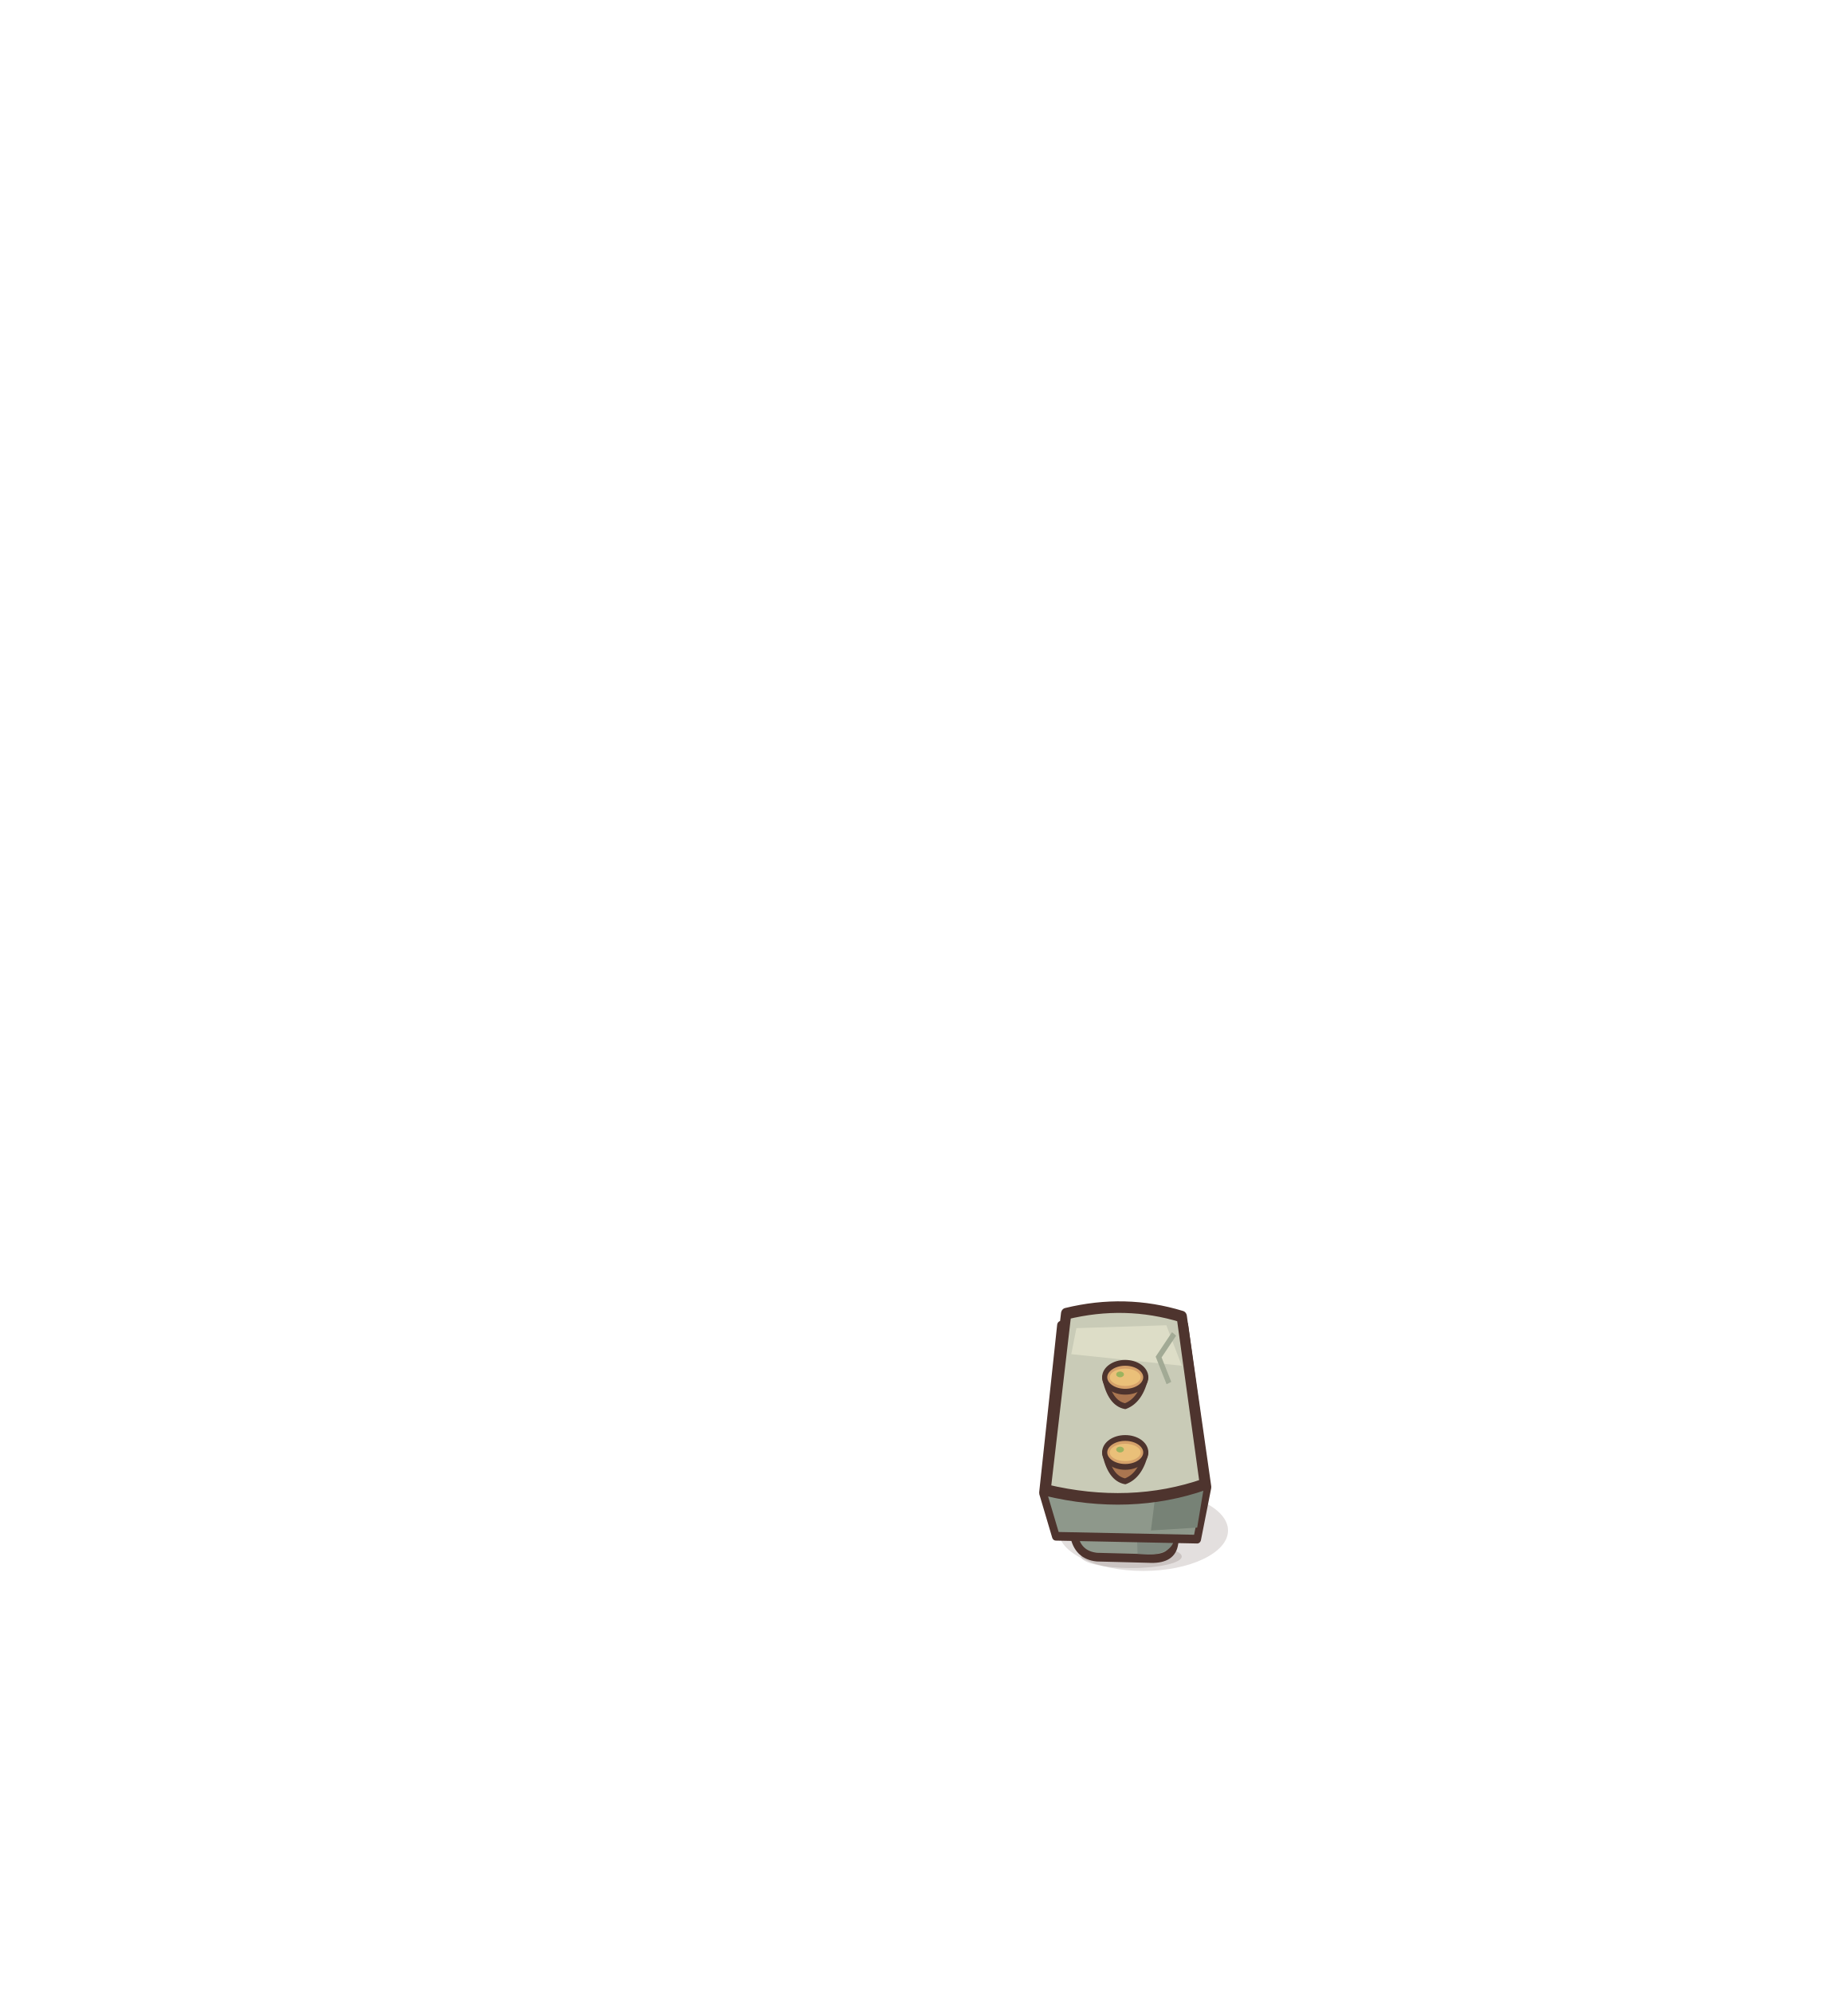
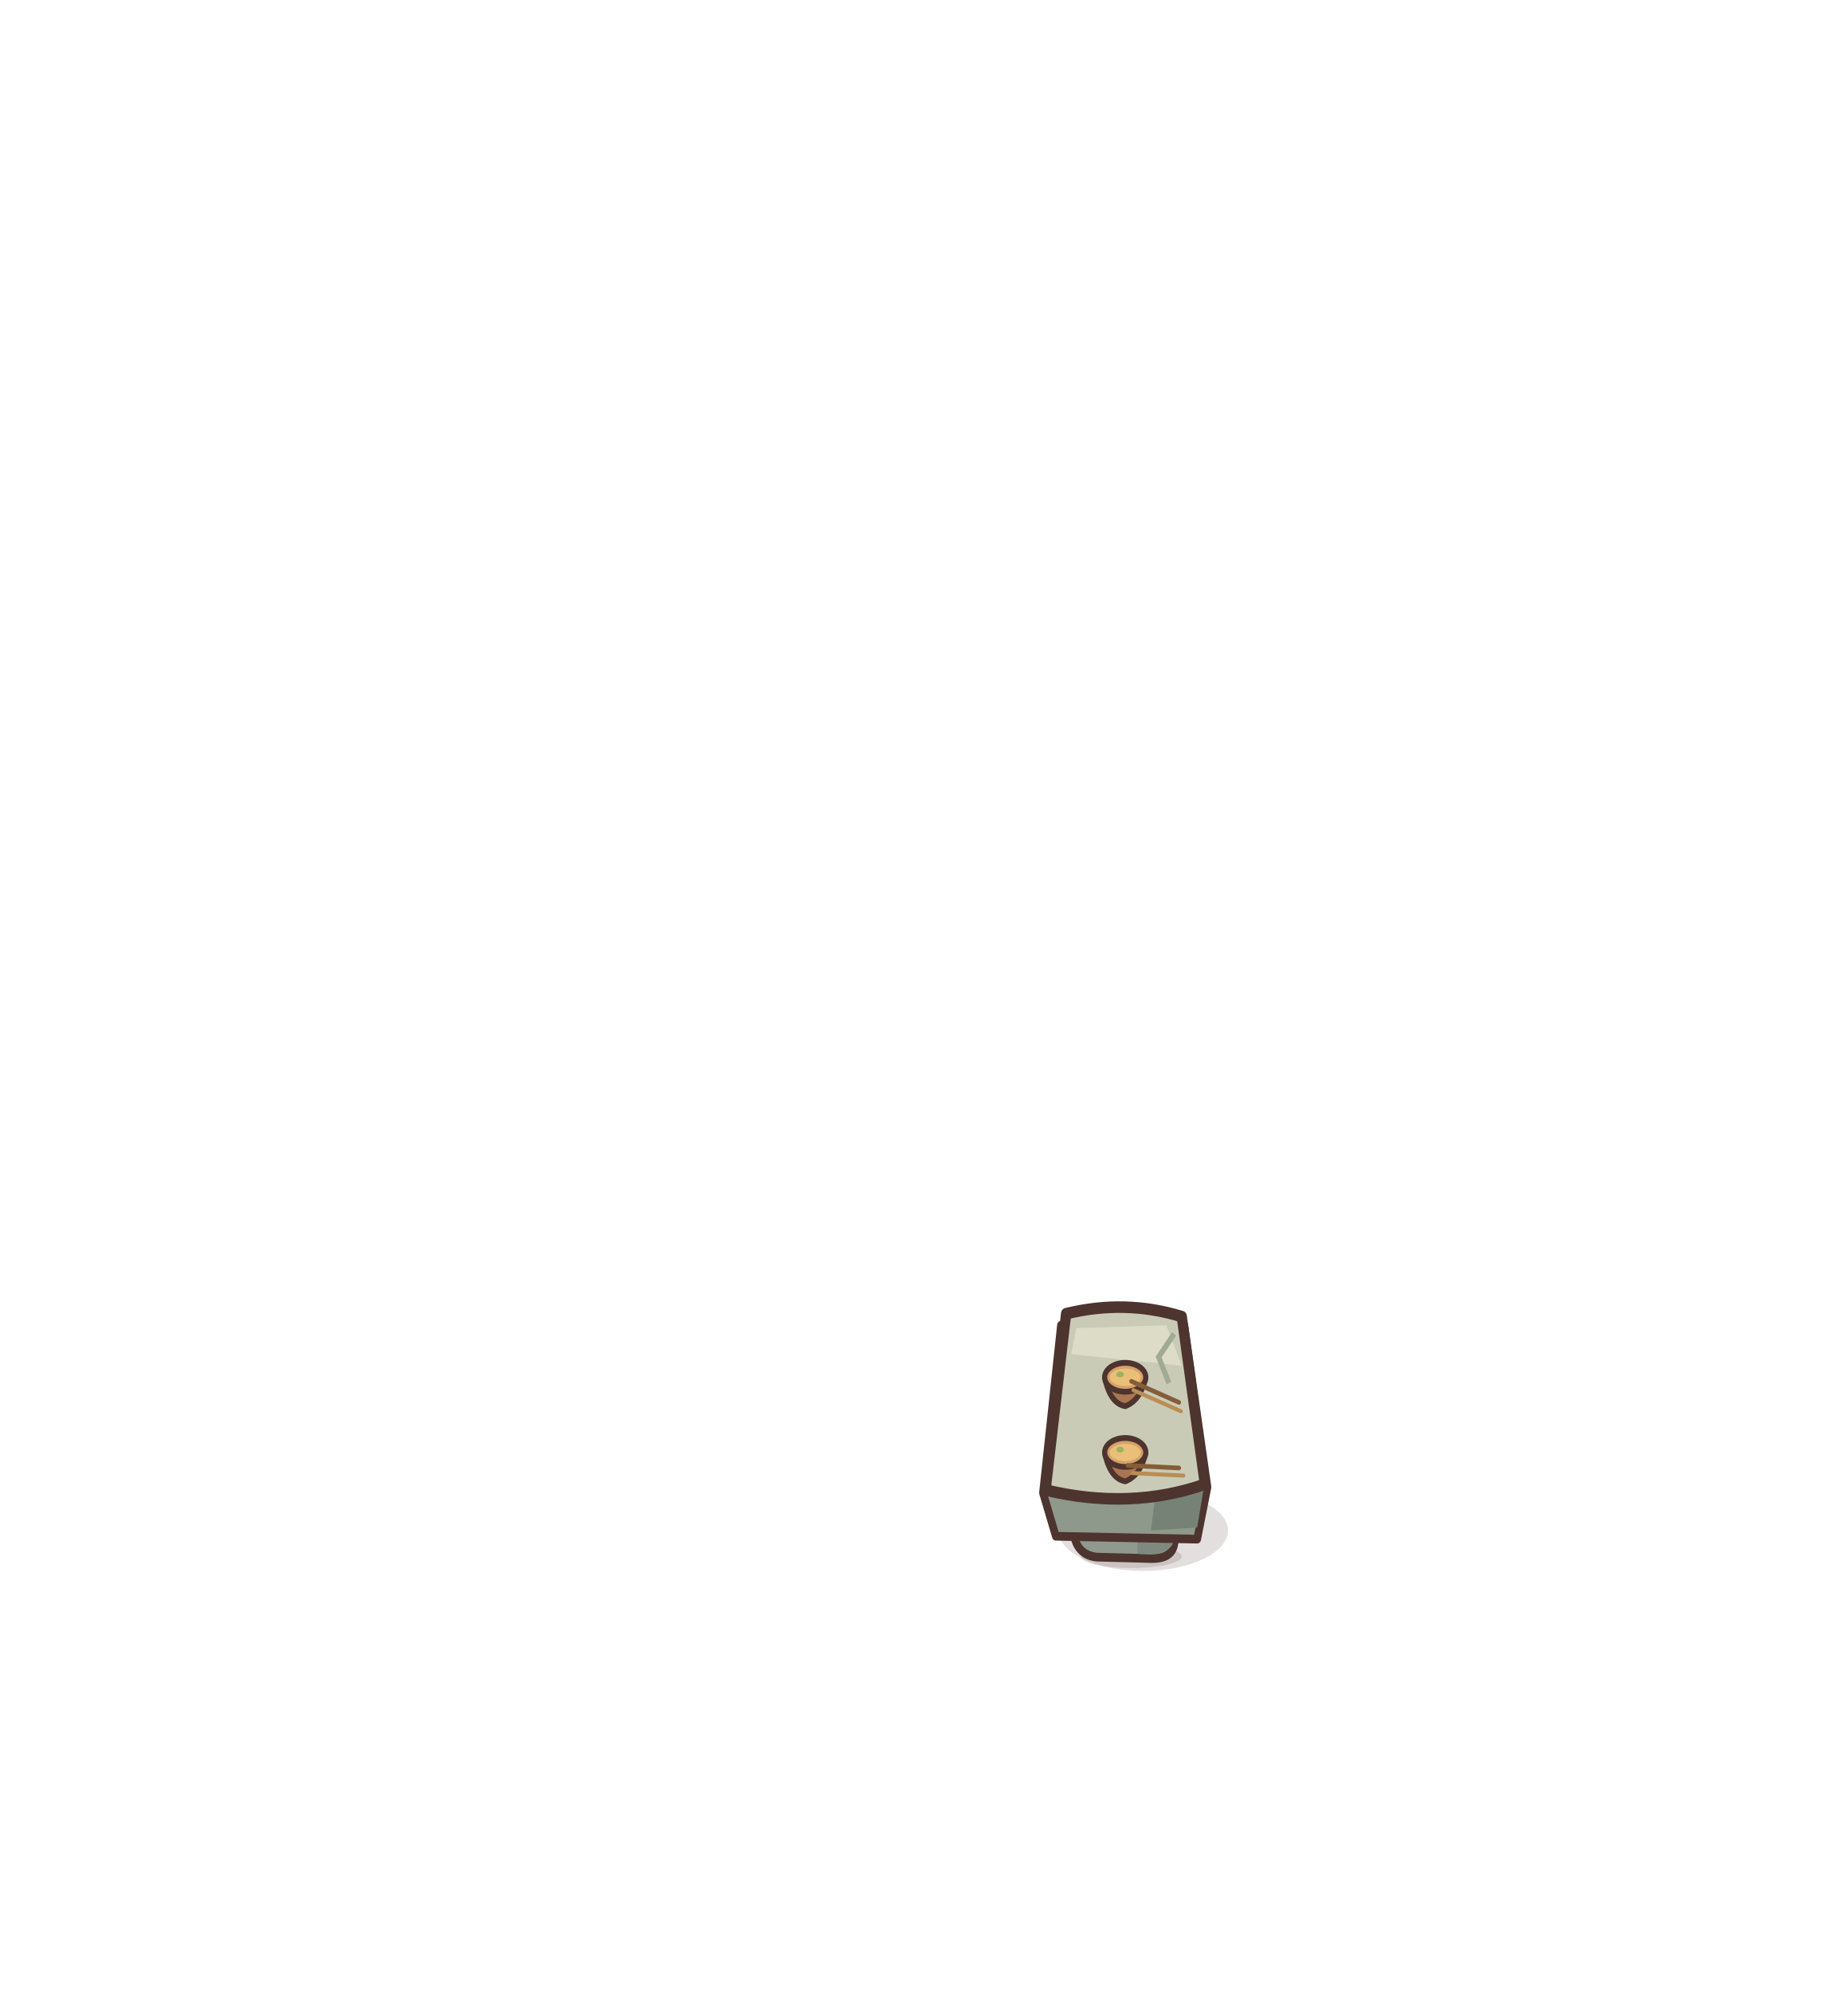
<svg xmlns="http://www.w3.org/2000/svg" width="512" height="552" viewBox="0 0 512 552">
  <g transform="translate(0,48)">
    <g transform="scale(1.333333,1.5)">
      <g transform="translate(192,192) scale(0.89) translate(-192,-192)">
        <g transform="translate(239,234) scale(0.6)">
          <ellipse cx="7" cy="40" rx="33" ry="14" fill="#4E342E" opacity="0.16" />
          <g transform="translate(0,46)">
            <ellipse cx="2.4" cy="3" rx="19.6" ry="4" fill="#4E342E" opacity="0.16" />
            <path d="M-20 -4.6 Q-20.6 -14.26 -12.4 -16.1 Q-7.0 -21.62 0.4 -18.86 Q9.6 -21.62 14.6 -15.18 Q21.0 -9.2 19.0 -0.92 Q17.8 4.14 9.0 3.68 L-11.0 3.22 Q-18.6 2.53 -20 -4.6 Z" fill="#90998D" stroke="#4E342E" stroke-width="3" stroke-linejoin="round" stroke-linecap="round" />
            <path d="M-17.8 -8.28 Q-17.2 -14.95 -11.8 -14.973 Q-5.6 -20.24 0.6 -17.728 Q8.6 -19.55 13.2 -14.269 Q17.0 -11.27 17.2 -6.9 Q4.6 -2.76 -9.4 -4.83 Z" fill="#C6C8B5" />
            <path d="M4.6 -2.99 Q13.4 -4.37 17.6 -7.13 L18.6 -1.61 Q16.8 2.07 9.0 2.3 L4.8 2.07 Z" fill="#7F897F" />
            <path d="M-9.0 -16.1 Q-2.4 -19.09 2.6 -17.02" fill="none" stroke="#E0DDC8" stroke-width="1.8" stroke-linecap="round" />
          </g>
          <path d="M-25 -31 L23 -31 L32 25 L28 43 L-27 42 L-32 27 Z" fill="#8E988B" stroke="#4E342E" stroke-width="3" stroke-linejoin="round" stroke-linecap="round" />
          <path d="M12 26 L31 23 L28 39 L10 40 Z" fill="#778276" />
          <path d="M-23 -35 Q0 -40 22 -34 L31 24 Q2 33 -31 26 Z" fill="#C9CBB7" stroke="#4E342E" stroke-width="4" stroke-linejoin="round" stroke-linecap="round" />
          <path d="M-19 -30 L16 -31 L22 -17 L-21 -21 Z" fill="#DDDDC7" />
          <path d="M19 -28 l-6 8 l4 9" fill="none" stroke="#A2AA95" stroke-width="2" />
          <path d="M-8 -13 Q-6 -4 0 -3 Q6 -5 8 -13 Z" fill="#AA7650" stroke="#4E342E" stroke-width="2" stroke-linejoin="round" stroke-linecap="round" />
          <ellipse cx="0" cy="-13" rx="8" ry="5" fill="#D5A16A" stroke="#4E342E" stroke-width="2" />
          <ellipse cx="0" cy="-13" rx="6" ry="3" fill="#EAC079" />
          <ellipse cx="-2" cy="-14" rx="1.5" ry="1" fill="#9CB35E" />
          <path d="M-8 13 Q-6 22 0 23 Q6 21 8 13 Z" fill="#AA7650" stroke="#4E342E" stroke-width="2" stroke-linejoin="round" stroke-linecap="round" />
          <ellipse cx="0" cy="13" rx="8" ry="5" fill="#D5A16A" stroke="#4E342E" stroke-width="2" />
          <ellipse cx="0" cy="13" rx="6" ry="3" fill="#EAC079" />
          <ellipse cx="-2" cy="12" rx="1.5" ry="1" fill="#9CB35E" />
+           <g transform="translate(11 -6) rotate(4)">
+             <path d="M-9 -5 L10 1" stroke="#855D38" stroke-width="1.6" stroke-linecap="round" fill="none" />
+             <path d="M-8 -2 L11 4" stroke="#BA8D53" stroke-width="1.4" stroke-linecap="round" fill="none" />
+           </g>
+           <g transform="translate(11 20) rotate(-15)">
+             <path d="M-9 -5 L10 1" stroke="#855D38" stroke-width="1.6" stroke-linecap="round" fill="none" />
+             <path d="M-8 -2 L11 4" stroke="#BA8D53" stroke-width="1.4" stroke-linecap="round" fill="none" />
+           </g>
        </g>
      </g>
    </g>
  </g>
</svg>
